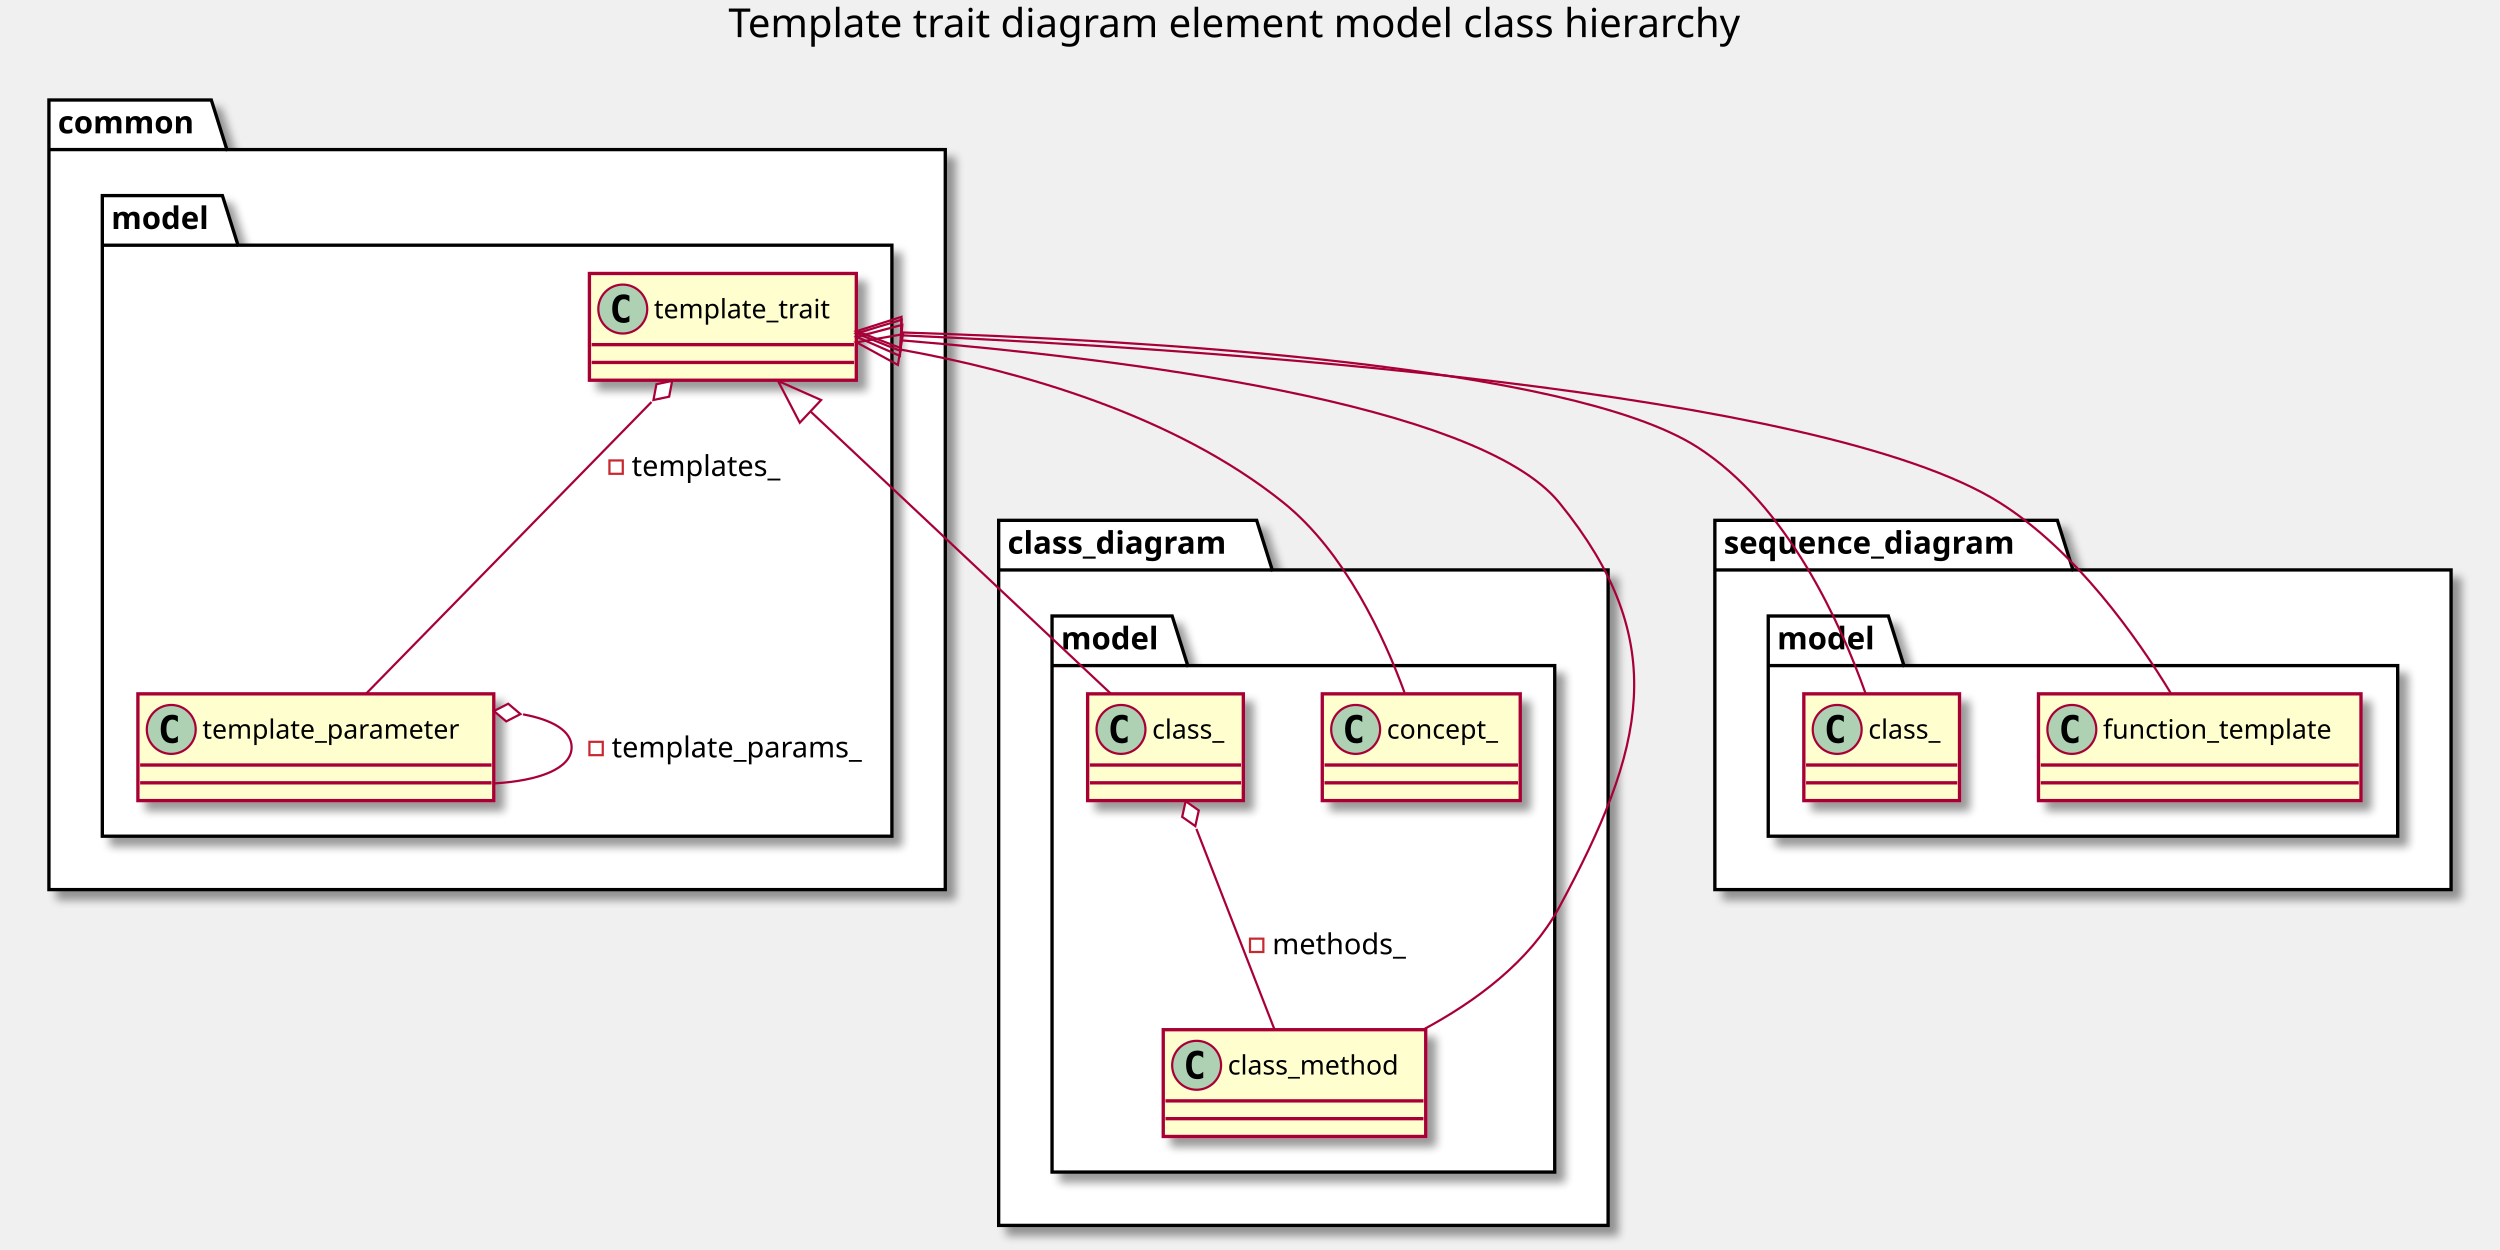
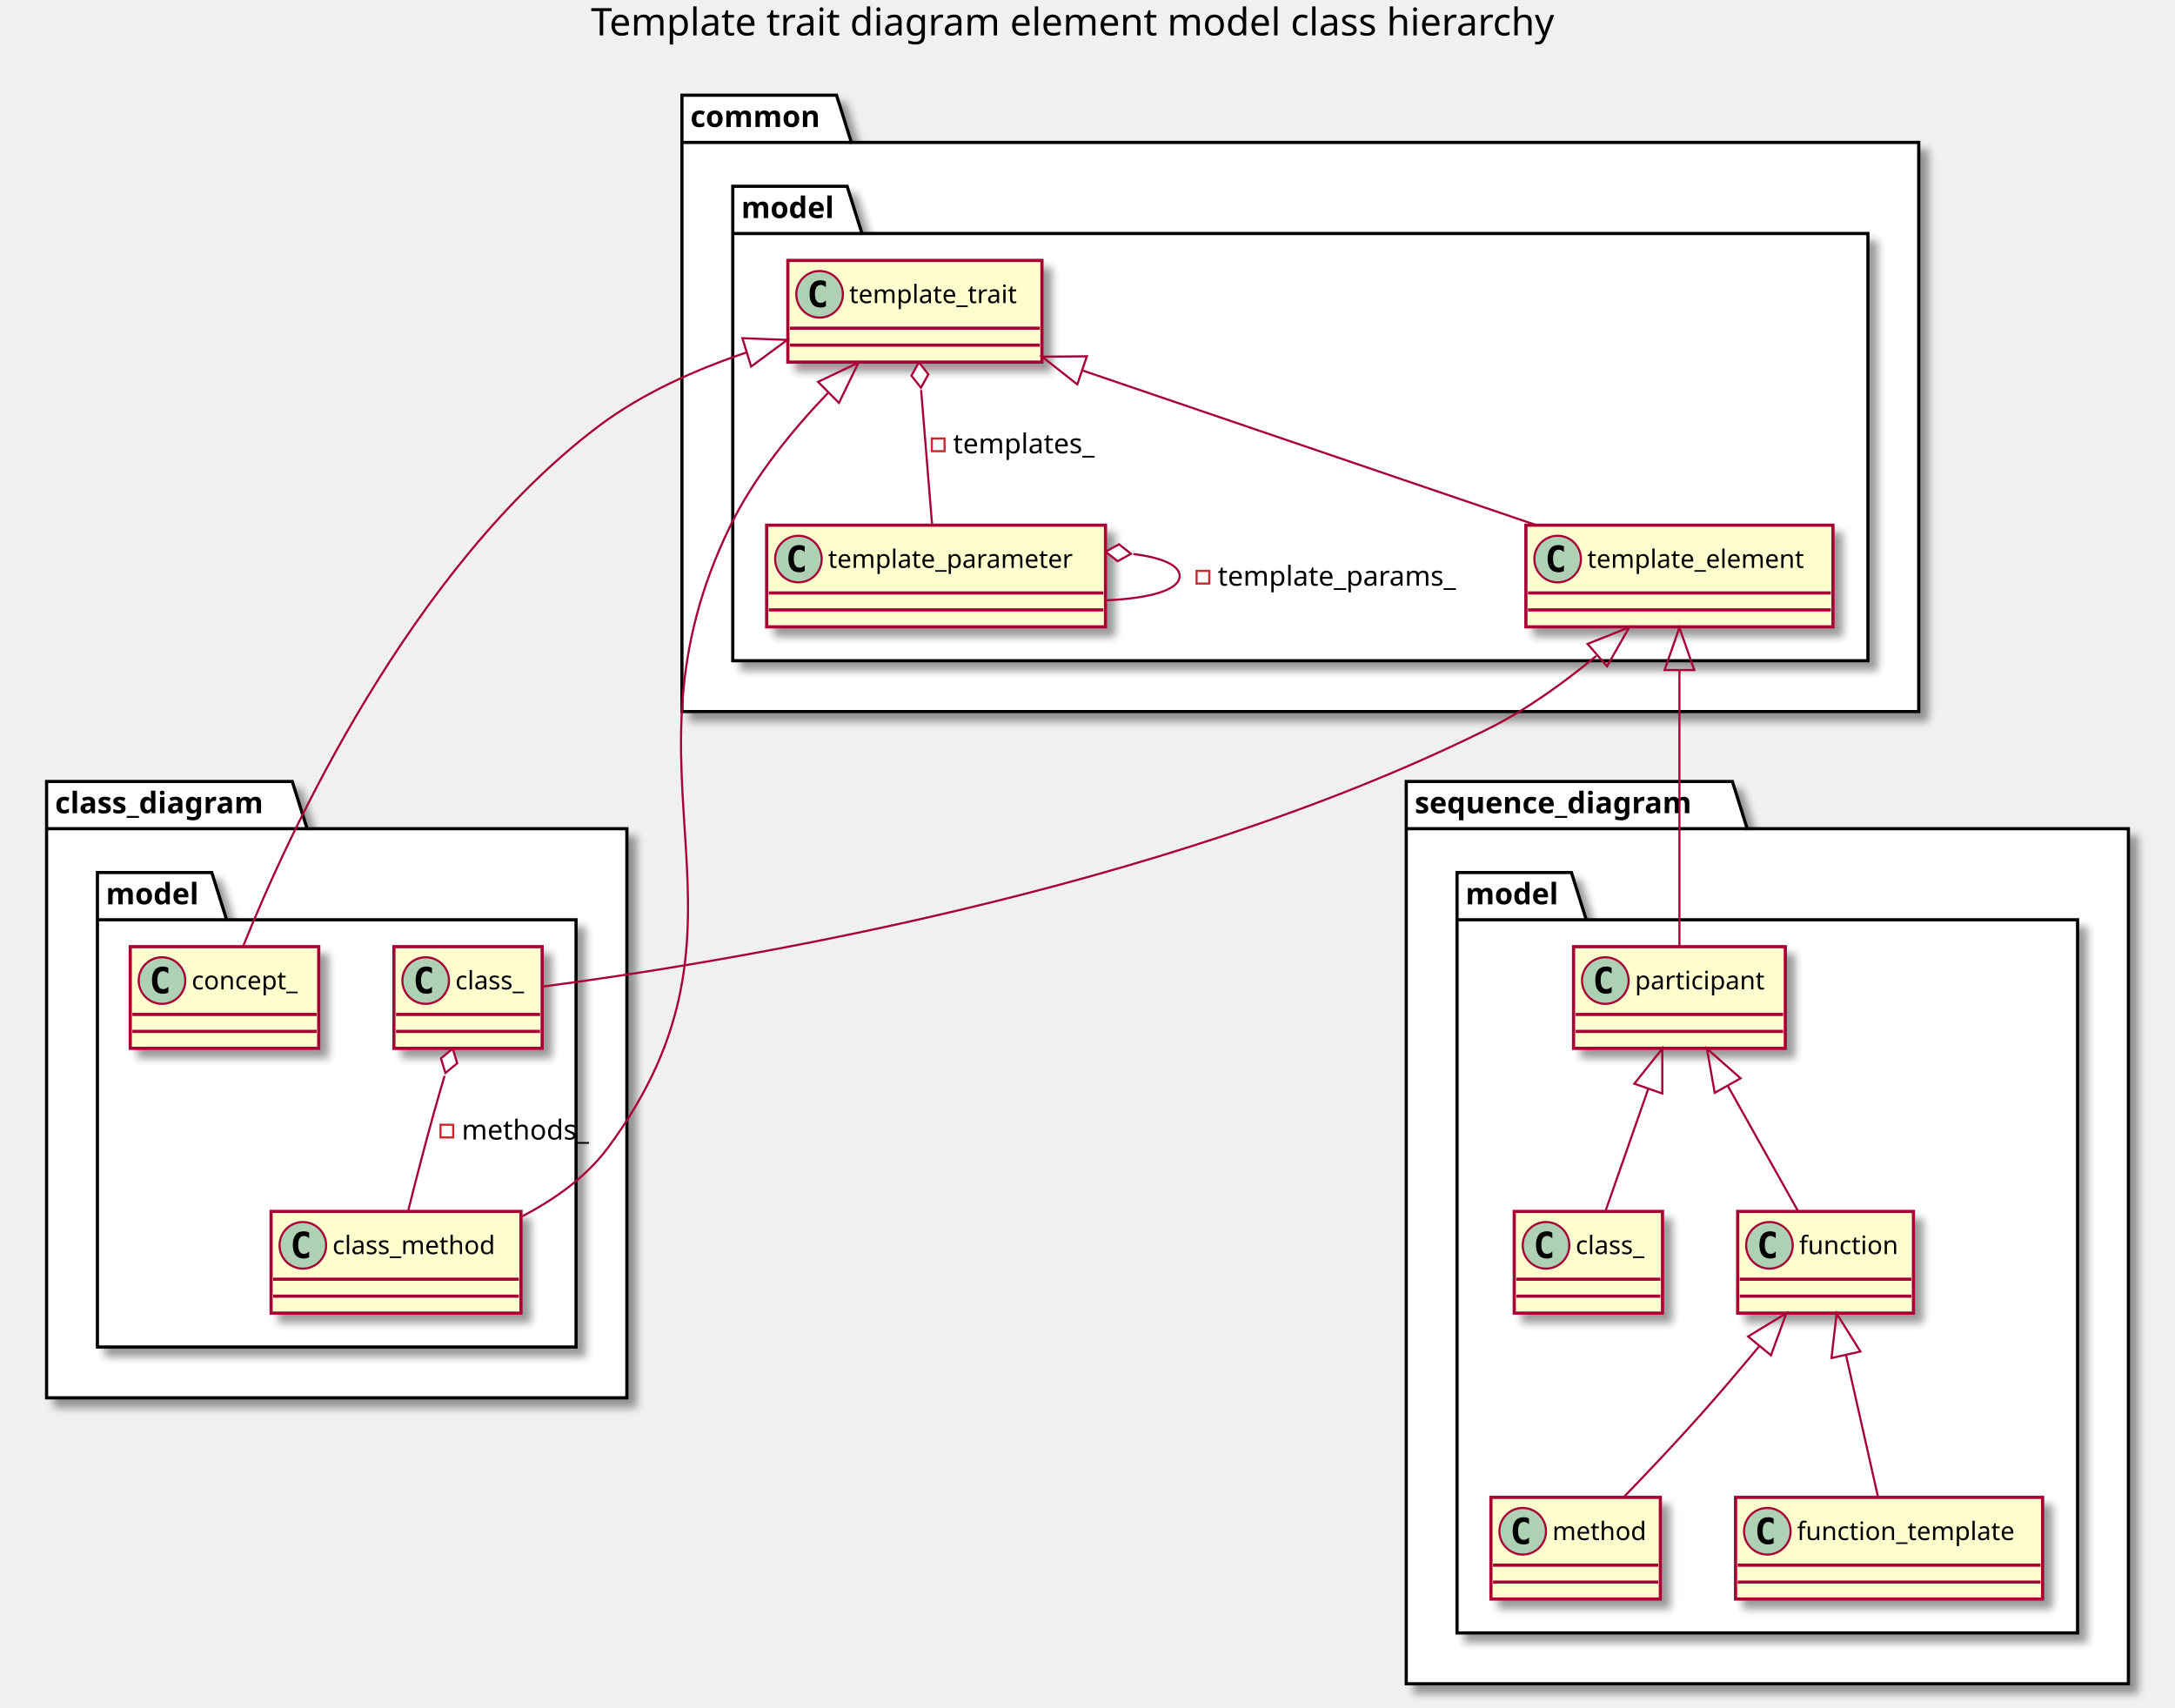
- <svg xmlns="http://www.w3.org/2000/svg" xmlns:xlink="http://www.w3.org/1999/xlink" contentScriptType="application/ecmascript" contentStyleType="text/css" height="562px" preserveAspectRatio="none" style="width:1124px;height:562px;" version="1.1" viewBox="0 0 1124 562" width="1124px" zoomAndPan="magnify">
+ <svg xmlns="http://www.w3.org/2000/svg" xmlns:xlink="http://www.w3.org/1999/xlink" contentScriptType="application/ecmascript" contentStyleType="text/css" height="806px" preserveAspectRatio="none" style="width:1027px;height:806px;" version="1.1" viewBox="0 0 1027 806" width="1027px" zoomAndPan="magnify">
  <defs>
-     <filter height="300%" id="f1s36z1wuu8f5k" width="300%" x="-1" y="-1">
+     <filter height="300%" id="fxbjpfr5ctlfp" width="300%" x="-1" y="-1">
      <feGaussianBlur result="blurOut" stdDeviation="2.0" />
      <feColorMatrix in="blurOut" result="blurOut2" type="matrix" values="0 0 0 0 0 0 0 0 0 0 0 0 0 0 0 0 0 0 .4 0" />
      <feOffset dx="4.0" dy="4.0" in="blurOut2" result="blurOut3" />
      <feBlend in="SourceGraphic" in2="blurOut3" mode="normal" />
    </filter>
    <style type="text/css">a:hover { text-decoration: underline; }</style>
  </defs>
  <g>
-     <text fill="#000000" font-family="sans-serif" font-size="18" lengthAdjust="spacingAndGlyphs" textLength="481" x="327.5" y="16.708">Template trait diagram element model class hierarchy</text>
-     <polygon fill="#FFFFFF" filter="url(#f1s36z1wuu8f5k)" points="22,44.953,95,44.953,102,67.25,425,67.25,425,399.953,22,399.953,22,44.953" style="stroke: #000000; stroke-width: 1.5;" />
-     <line style="stroke: #000000; stroke-width: 1.5;" x1="22" x2="102" y1="67.25" y2="67.25" />
-     <text fill="#000000" font-family="sans-serif" font-size="14" font-weight="bold" lengthAdjust="spacingAndGlyphs" textLength="67" x="26" y="59.948">common</text>
-     <polygon fill="#FFFFFF" filter="url(#f1s36z1wuu8f5k)" points="46,87.953,100,87.953,107,110.25,401,110.25,401,375.953,46,375.953,46,87.953" style="stroke: #000000; stroke-width: 1.5;" />
-     <line style="stroke: #000000; stroke-width: 1.5;" x1="46" x2="107" y1="110.25" y2="110.25" />
-     <text fill="#000000" font-family="sans-serif" font-size="14" font-weight="bold" lengthAdjust="spacingAndGlyphs" textLength="48" x="50" y="102.948">model</text>
-     <polygon fill="#FFFFFF" filter="url(#f1s36z1wuu8f5k)" points="449,233.953,565,233.953,572,256.25,723,256.25,723,550.953,449,550.953,449,233.953" style="stroke: #000000; stroke-width: 1.5;" />
-     <line style="stroke: #000000; stroke-width: 1.5;" x1="449" x2="572" y1="256.25" y2="256.25" />
-     <text fill="#000000" font-family="sans-serif" font-size="14" font-weight="bold" lengthAdjust="spacingAndGlyphs" textLength="110" x="453" y="248.948">class_diagram</text>
-     <polygon fill="#FFFFFF" filter="url(#f1s36z1wuu8f5k)" points="473,276.953,527,276.953,534,299.25,699,299.25,699,526.953,473,526.953,473,276.953" style="stroke: #000000; stroke-width: 1.5;" />
-     <line style="stroke: #000000; stroke-width: 1.5;" x1="473" x2="534" y1="299.25" y2="299.25" />
-     <text fill="#000000" font-family="sans-serif" font-size="14" font-weight="bold" lengthAdjust="spacingAndGlyphs" textLength="48" x="477" y="291.948">model</text>
-     <polygon fill="#FFFFFF" filter="url(#f1s36z1wuu8f5k)" points="771,233.953,925,233.953,932,256.25,1102,256.25,1102,399.953,771,399.953,771,233.953" style="stroke: #000000; stroke-width: 1.5;" />
-     <line style="stroke: #000000; stroke-width: 1.5;" x1="771" x2="932" y1="256.25" y2="256.25" />
-     <text fill="#000000" font-family="sans-serif" font-size="14" font-weight="bold" lengthAdjust="spacingAndGlyphs" textLength="148" x="775" y="248.948">sequence_diagram</text>
-     <polygon fill="#FFFFFF" filter="url(#f1s36z1wuu8f5k)" points="795,276.953,849,276.953,856,299.25,1078,299.25,1078,375.953,795,375.953,795,276.953" style="stroke: #000000; stroke-width: 1.5;" />
-     <line style="stroke: #000000; stroke-width: 1.5;" x1="795" x2="856" y1="299.25" y2="299.25" />
-     <text fill="#000000" font-family="sans-serif" font-size="14" font-weight="bold" lengthAdjust="spacingAndGlyphs" textLength="48" x="799" y="291.948">model</text>
+     <text fill="#000000" font-family="sans-serif" font-size="18" lengthAdjust="spacingAndGlyphs" textLength="481" x="279" y="16.708">Template trait diagram element model class hierarchy</text>
+     <polygon fill="#FFFFFF" filter="url(#fxbjpfr5ctlfp)" points="322,44.953,395,44.953,402,67.25,906,67.25,906,335.953,322,335.953,322,44.953" style="stroke: #000000; stroke-width: 1.5;" />
+     <line style="stroke: #000000; stroke-width: 1.5;" x1="322" x2="402" y1="67.25" y2="67.25" />
+     <text fill="#000000" font-family="sans-serif" font-size="14" font-weight="bold" lengthAdjust="spacingAndGlyphs" textLength="67" x="326" y="59.948">common</text>
+     <polygon fill="#FFFFFF" filter="url(#fxbjpfr5ctlfp)" points="346,87.953,400,87.953,407,110.25,882,110.25,882,311.953,346,311.953,346,87.953" style="stroke: #000000; stroke-width: 1.5;" />
+     <line style="stroke: #000000; stroke-width: 1.5;" x1="346" x2="407" y1="110.25" y2="110.25" />
+     <text fill="#000000" font-family="sans-serif" font-size="14" font-weight="bold" lengthAdjust="spacingAndGlyphs" textLength="48" x="350" y="102.948">model</text>
+     <polygon fill="#FFFFFF" filter="url(#fxbjpfr5ctlfp)" points="22,368.953,138,368.953,145,391.25,296,391.25,296,659.953,22,659.953,22,368.953" style="stroke: #000000; stroke-width: 1.5;" />
+     <line style="stroke: #000000; stroke-width: 1.5;" x1="22" x2="145" y1="391.25" y2="391.25" />
+     <text fill="#000000" font-family="sans-serif" font-size="14" font-weight="bold" lengthAdjust="spacingAndGlyphs" textLength="110" x="26" y="383.948">class_diagram</text>
+     <polygon fill="#FFFFFF" filter="url(#fxbjpfr5ctlfp)" points="46,411.953,100,411.953,107,434.25,272,434.25,272,635.953,46,635.953,46,411.953" style="stroke: #000000; stroke-width: 1.5;" />
+     <line style="stroke: #000000; stroke-width: 1.5;" x1="46" x2="107" y1="434.25" y2="434.25" />
+     <text fill="#000000" font-family="sans-serif" font-size="14" font-weight="bold" lengthAdjust="spacingAndGlyphs" textLength="48" x="50" y="426.948">model</text>
+     <polygon fill="#FFFFFF" filter="url(#fxbjpfr5ctlfp)" points="664,368.953,818,368.953,825,391.25,1005,391.25,1005,794.953,664,794.953,664,368.953" style="stroke: #000000; stroke-width: 1.5;" />
+     <line style="stroke: #000000; stroke-width: 1.5;" x1="664" x2="825" y1="391.25" y2="391.25" />
+     <text fill="#000000" font-family="sans-serif" font-size="14" font-weight="bold" lengthAdjust="spacingAndGlyphs" textLength="148" x="668" y="383.948">sequence_diagram</text>
+     <polygon fill="#FFFFFF" filter="url(#fxbjpfr5ctlfp)" points="688,411.953,742,411.953,749,434.25,981,434.25,981,770.953,688,770.953,688,411.953" style="stroke: #000000; stroke-width: 1.5;" />
+     <line style="stroke: #000000; stroke-width: 1.5;" x1="688" x2="749" y1="434.25" y2="434.25" />
+     <text fill="#000000" font-family="sans-serif" font-size="14" font-weight="bold" lengthAdjust="spacingAndGlyphs" textLength="48" x="692" y="426.948">model</text>
    <a href="classclanguml_1_1common_1_1model_1_1template__parameter.html" target="_top" title="Represents template parameter, template arguments or concept         constraints" xlink:actuate="onRequest" xlink:href="classclanguml_1_1common_1_1model_1_1template__parameter.html" xlink:show="new" xlink:title="Represents template parameter, template arguments or concept         constraints" xlink:type="simple">
-       <rect fill="#FEFECE" filter="url(#f1s36z1wuu8f5k)" height="48" id="C_0000178138562743079529" style="stroke: #A80036; stroke-width: 1.5;" width="160" x="62" y="311.953" />
-       <ellipse cx="77" cy="327.953" fill="#ADD1B2" rx="11" ry="11" style="stroke: #A80036; stroke-width: 1.0;" />
-       <path d="M79.969,333.594 Q79.391,333.891 78.75,334.031 Q78.109,334.188 77.406,334.188 Q74.906,334.188 73.578,332.547 Q72.266,330.891 72.266,327.766 Q72.266,324.641 73.578,322.984 Q74.906,321.328 77.406,321.328 Q78.109,321.328 78.75,321.484 Q79.406,321.641 79.969,321.938 L79.969,324.656 Q79.344,324.078 78.75,323.812 Q78.156,323.531 77.531,323.531 Q76.188,323.531 75.5,324.609 Q74.812,325.672 74.812,327.766 Q74.812,329.859 75.5,330.938 Q76.188,332 77.531,332 Q78.156,332 78.75,331.734 Q79.344,331.453 79.969,330.875 L79.969,333.594 Z " />
-       <text fill="#000000" font-family="sans-serif" font-size="12" lengthAdjust="spacingAndGlyphs" textLength="128" x="91" y="332.107">template_parameter</text>
-       <line style="stroke: #A80036; stroke-width: 1.5;" x1="63" x2="221" y1="343.953" y2="343.953" />
-       <line style="stroke: #A80036; stroke-width: 1.5;" x1="63" x2="221" y1="351.953" y2="351.953" />
+       <rect fill="#FEFECE" filter="url(#fxbjpfr5ctlfp)" height="48" id="C_0000178138562743079529" style="stroke: #A80036; stroke-width: 1.5;" width="160" x="362" y="247.953" />
+       <ellipse cx="377" cy="263.953" fill="#ADD1B2" rx="11" ry="11" style="stroke: #A80036; stroke-width: 1.0;" />
+       <path d="M379.969,269.594 Q379.391,269.891 378.75,270.031 Q378.109,270.188 377.406,270.188 Q374.906,270.188 373.578,268.547 Q372.266,266.891 372.266,263.766 Q372.266,260.641 373.578,258.984 Q374.906,257.328 377.406,257.328 Q378.109,257.328 378.75,257.484 Q379.406,257.641 379.969,257.938 L379.969,260.656 Q379.344,260.078 378.75,259.812 Q378.156,259.531 377.531,259.531 Q376.188,259.531 375.5,260.609 Q374.812,261.672 374.812,263.766 Q374.812,265.859 375.5,266.938 Q376.188,268 377.531,268 Q378.156,268 378.75,267.734 Q379.344,267.453 379.969,266.875 L379.969,269.594 Z " />
+       <text fill="#000000" font-family="sans-serif" font-size="12" lengthAdjust="spacingAndGlyphs" textLength="128" x="391" y="268.107">template_parameter</text>
+       <line style="stroke: #A80036; stroke-width: 1.5;" x1="363" x2="521" y1="279.953" y2="279.953" />
+       <line style="stroke: #A80036; stroke-width: 1.5;" x1="363" x2="521" y1="287.953" y2="287.953" />
    </a>
    <a href="classclanguml_1_1common_1_1model_1_1template__trait.html" target="_top" title="Common interface for template diagram elements." xlink:actuate="onRequest" xlink:href="classclanguml_1_1common_1_1model_1_1template__trait.html" xlink:show="new" xlink:title="Common interface for template diagram elements." xlink:type="simple">
-       <rect fill="#FEFECE" filter="url(#f1s36z1wuu8f5k)" height="48" id="C_0000464715462505216589" style="stroke: #A80036; stroke-width: 1.5;" width="120" x="265" y="122.953" />
-       <ellipse cx="280" cy="138.953" fill="#ADD1B2" rx="11" ry="11" style="stroke: #A80036; stroke-width: 1.0;" />
-       <path d="M282.969,144.594 Q282.391,144.891 281.75,145.031 Q281.109,145.188 280.406,145.188 Q277.906,145.188 276.578,143.547 Q275.266,141.891 275.266,138.766 Q275.266,135.641 276.578,133.984 Q277.906,132.328 280.406,132.328 Q281.109,132.328 281.75,132.484 Q282.406,132.641 282.969,132.938 L282.969,135.656 Q282.344,135.078 281.75,134.812 Q281.156,134.531 280.531,134.531 Q279.188,134.531 278.5,135.609 Q277.812,136.672 277.812,138.766 Q277.812,140.859 278.5,141.938 Q279.188,143 280.531,143 Q281.156,143 281.75,142.734 Q282.344,142.453 282.969,141.875 L282.969,144.594 Z " />
-       <text fill="#000000" font-family="sans-serif" font-size="12" lengthAdjust="spacingAndGlyphs" textLength="88" x="294" y="143.107">template_trait</text>
-       <line style="stroke: #A80036; stroke-width: 1.5;" x1="266" x2="384" y1="154.953" y2="154.953" />
-       <line style="stroke: #A80036; stroke-width: 1.5;" x1="266" x2="384" y1="162.953" y2="162.953" />
+       <rect fill="#FEFECE" filter="url(#fxbjpfr5ctlfp)" height="48" id="C_0000464715462505216589" style="stroke: #A80036; stroke-width: 1.5;" width="120" x="372" y="122.953" />
+       <ellipse cx="387" cy="138.953" fill="#ADD1B2" rx="11" ry="11" style="stroke: #A80036; stroke-width: 1.0;" />
+       <path d="M389.969,144.594 Q389.391,144.891 388.75,145.031 Q388.109,145.188 387.406,145.188 Q384.906,145.188 383.578,143.547 Q382.266,141.891 382.266,138.766 Q382.266,135.641 383.578,133.984 Q384.906,132.328 387.406,132.328 Q388.109,132.328 388.75,132.484 Q389.406,132.641 389.969,132.938 L389.969,135.656 Q389.344,135.078 388.75,134.812 Q388.156,134.531 387.531,134.531 Q386.188,134.531 385.5,135.609 Q384.812,136.672 384.812,138.766 Q384.812,140.859 385.5,141.938 Q386.188,143 387.531,143 Q388.156,143 388.75,142.734 Q389.344,142.453 389.969,141.875 L389.969,144.594 Z " />
+       <text fill="#000000" font-family="sans-serif" font-size="12" lengthAdjust="spacingAndGlyphs" textLength="88" x="401" y="143.107">template_trait</text>
+       <line style="stroke: #A80036; stroke-width: 1.5;" x1="373" x2="491" y1="154.953" y2="154.953" />
+       <line style="stroke: #A80036; stroke-width: 1.5;" x1="373" x2="491" y1="162.953" y2="162.953" />
+     </a>
+     <a href="classclanguml_1_1common_1_1model_1_1template__element.html" target="_top" title="Base class for any element qualified by namespace." xlink:actuate="onRequest" xlink:href="classclanguml_1_1common_1_1model_1_1template__element.html" xlink:show="new" xlink:title="Base class for any element qualified by namespace." xlink:type="simple">
+       <rect fill="#FEFECE" filter="url(#fxbjpfr5ctlfp)" height="48" id="C_0001673103894976412298" style="stroke: #A80036; stroke-width: 1.5;" width="145" x="720.5" y="247.953" />
+       <ellipse cx="735.5" cy="263.953" fill="#ADD1B2" rx="11" ry="11" style="stroke: #A80036; stroke-width: 1.0;" />
+       <path d="M738.469,269.594 Q737.891,269.891 737.25,270.031 Q736.609,270.188 735.906,270.188 Q733.406,270.188 732.078,268.547 Q730.766,266.891 730.766,263.766 Q730.766,260.641 732.078,258.984 Q733.406,257.328 735.906,257.328 Q736.609,257.328 737.25,257.484 Q737.906,257.641 738.469,257.938 L738.469,260.656 Q737.844,260.078 737.25,259.812 Q736.656,259.531 736.031,259.531 Q734.688,259.531 734,260.609 Q733.312,261.672 733.312,263.766 Q733.312,265.859 734,266.938 Q734.688,268 736.031,268 Q736.656,268 737.25,267.734 Q737.844,267.453 738.469,266.875 L738.469,269.594 Z " />
+       <text fill="#000000" font-family="sans-serif" font-size="12" lengthAdjust="spacingAndGlyphs" textLength="113" x="749.5" y="268.107">template_element</text>
+       <line style="stroke: #A80036; stroke-width: 1.5;" x1="721.5" x2="864.5" y1="279.953" y2="279.953" />
+       <line style="stroke: #A80036; stroke-width: 1.5;" x1="721.5" x2="864.5" y1="287.953" y2="287.953" />
    </a>
    <a href="classclanguml_1_1class__diagram_1_1model_1_1class__method.html" target="_top" title="Class method model." xlink:actuate="onRequest" xlink:href="classclanguml_1_1class__diagram_1_1model_1_1class__method.html" xlink:show="new" xlink:title="Class method model." xlink:type="simple">
-       <rect fill="#FEFECE" filter="url(#f1s36z1wuu8f5k)" height="48" id="C_0000204145716468348671" style="stroke: #A80036; stroke-width: 1.5;" width="118" x="523" y="462.953" />
-       <ellipse cx="538" cy="478.953" fill="#ADD1B2" rx="11" ry="11" style="stroke: #A80036; stroke-width: 1.0;" />
-       <path d="M540.969,484.594 Q540.391,484.891 539.75,485.031 Q539.109,485.188 538.406,485.188 Q535.906,485.188 534.578,483.547 Q533.266,481.891 533.266,478.766 Q533.266,475.641 534.578,473.984 Q535.906,472.328 538.406,472.328 Q539.109,472.328 539.75,472.484 Q540.406,472.641 540.969,472.938 L540.969,475.656 Q540.344,475.078 539.75,474.812 Q539.156,474.531 538.531,474.531 Q537.188,474.531 536.5,475.609 Q535.812,476.672 535.812,478.766 Q535.812,480.859 536.5,481.938 Q537.188,483 538.531,483 Q539.156,483 539.75,482.734 Q540.344,482.453 540.969,481.875 L540.969,484.594 Z " />
-       <text fill="#000000" font-family="sans-serif" font-size="12" lengthAdjust="spacingAndGlyphs" textLength="86" x="552" y="483.107">class_method</text>
-       <line style="stroke: #A80036; stroke-width: 1.5;" x1="524" x2="640" y1="494.953" y2="494.953" />
-       <line style="stroke: #A80036; stroke-width: 1.5;" x1="524" x2="640" y1="502.953" y2="502.953" />
+       <rect fill="#FEFECE" filter="url(#fxbjpfr5ctlfp)" height="48" id="C_0000204145716468348671" style="stroke: #A80036; stroke-width: 1.5;" width="118" x="128" y="571.953" />
+       <ellipse cx="143" cy="587.953" fill="#ADD1B2" rx="11" ry="11" style="stroke: #A80036; stroke-width: 1.0;" />
+       <path d="M145.969,593.594 Q145.391,593.891 144.75,594.031 Q144.109,594.188 143.406,594.188 Q140.906,594.188 139.578,592.547 Q138.266,590.891 138.266,587.766 Q138.266,584.641 139.578,582.984 Q140.906,581.328 143.406,581.328 Q144.109,581.328 144.75,581.484 Q145.406,581.641 145.969,581.938 L145.969,584.656 Q145.344,584.078 144.75,583.812 Q144.156,583.531 143.531,583.531 Q142.188,583.531 141.5,584.609 Q140.812,585.672 140.812,587.766 Q140.812,589.859 141.5,590.938 Q142.188,592 143.531,592 Q144.156,592 144.75,591.734 Q145.344,591.453 145.969,590.875 L145.969,593.594 Z " />
+       <text fill="#000000" font-family="sans-serif" font-size="12" lengthAdjust="spacingAndGlyphs" textLength="86" x="157" y="592.107">class_method</text>
+       <line style="stroke: #A80036; stroke-width: 1.5;" x1="129" x2="245" y1="603.953" y2="603.953" />
+       <line style="stroke: #A80036; stroke-width: 1.5;" x1="129" x2="245" y1="611.953" y2="611.953" />
    </a>
    <a href="classclanguml_1_1class__diagram_1_1model_1_1class__.html" target="_top" title="Diagram element representing a class or class template." xlink:actuate="onRequest" xlink:href="classclanguml_1_1class__diagram_1_1model_1_1class__.html" xlink:show="new" xlink:title="Diagram element representing a class or class template." xlink:type="simple">
-       <rect fill="#FEFECE" filter="url(#f1s36z1wuu8f5k)" height="48" id="C_0001292034357466653182" style="stroke: #A80036; stroke-width: 1.5;" width="70" x="489" y="311.953" />
-       <ellipse cx="504" cy="327.953" fill="#ADD1B2" rx="11" ry="11" style="stroke: #A80036; stroke-width: 1.0;" />
-       <path d="M506.969,333.594 Q506.391,333.891 505.75,334.031 Q505.109,334.188 504.406,334.188 Q501.906,334.188 500.578,332.547 Q499.266,330.891 499.266,327.766 Q499.266,324.641 500.578,322.984 Q501.906,321.328 504.406,321.328 Q505.109,321.328 505.75,321.484 Q506.406,321.641 506.969,321.938 L506.969,324.656 Q506.344,324.078 505.75,323.812 Q505.156,323.531 504.531,323.531 Q503.188,323.531 502.5,324.609 Q501.812,325.672 501.812,327.766 Q501.812,329.859 502.5,330.938 Q503.188,332 504.531,332 Q505.156,332 505.75,331.734 Q506.344,331.453 506.969,330.875 L506.969,333.594 Z " />
-       <text fill="#000000" font-family="sans-serif" font-size="12" lengthAdjust="spacingAndGlyphs" textLength="38" x="518" y="332.107">class_</text>
-       <line style="stroke: #A80036; stroke-width: 1.5;" x1="490" x2="558" y1="343.953" y2="343.953" />
-       <line style="stroke: #A80036; stroke-width: 1.5;" x1="490" x2="558" y1="351.953" y2="351.953" />
+       <rect fill="#FEFECE" filter="url(#fxbjpfr5ctlfp)" height="48" id="C_0001292034357466653182" style="stroke: #A80036; stroke-width: 1.5;" width="70" x="186" y="446.953" />
+       <ellipse cx="201" cy="462.953" fill="#ADD1B2" rx="11" ry="11" style="stroke: #A80036; stroke-width: 1.0;" />
+       <path d="M203.969,468.594 Q203.391,468.891 202.75,469.031 Q202.109,469.188 201.406,469.188 Q198.906,469.188 197.578,467.547 Q196.266,465.891 196.266,462.766 Q196.266,459.641 197.578,457.984 Q198.906,456.328 201.406,456.328 Q202.109,456.328 202.75,456.484 Q203.406,456.641 203.969,456.938 L203.969,459.656 Q203.344,459.078 202.75,458.812 Q202.156,458.531 201.531,458.531 Q200.188,458.531 199.5,459.609 Q198.812,460.672 198.812,462.766 Q198.812,464.859 199.5,465.938 Q200.188,467 201.531,467 Q202.156,467 202.75,466.734 Q203.344,466.453 203.969,465.875 L203.969,468.594 Z " />
+       <text fill="#000000" font-family="sans-serif" font-size="12" lengthAdjust="spacingAndGlyphs" textLength="38" x="215" y="467.107">class_</text>
+       <line style="stroke: #A80036; stroke-width: 1.5;" x1="187" x2="255" y1="478.953" y2="478.953" />
+       <line style="stroke: #A80036; stroke-width: 1.5;" x1="187" x2="255" y1="486.953" y2="486.953" />
    </a>
    <a href="classclanguml_1_1class__diagram_1_1model_1_1concept__.html" target="_top" title="Model of C++ concept." xlink:actuate="onRequest" xlink:href="classclanguml_1_1class__diagram_1_1model_1_1concept__.html" xlink:show="new" xlink:title="Model of C++ concept." xlink:type="simple">
-       <rect fill="#FEFECE" filter="url(#f1s36z1wuu8f5k)" height="48" id="C_0001374849051752224500" style="stroke: #A80036; stroke-width: 1.5;" width="89" x="594.5" y="311.953" />
-       <ellipse cx="609.5" cy="327.953" fill="#ADD1B2" rx="11" ry="11" style="stroke: #A80036; stroke-width: 1.0;" />
-       <path d="M612.469,333.594 Q611.891,333.891 611.25,334.031 Q610.609,334.188 609.906,334.188 Q607.406,334.188 606.078,332.547 Q604.766,330.891 604.766,327.766 Q604.766,324.641 606.078,322.984 Q607.406,321.328 609.906,321.328 Q610.609,321.328 611.25,321.484 Q611.906,321.641 612.469,321.938 L612.469,324.656 Q611.844,324.078 611.25,323.812 Q610.656,323.531 610.031,323.531 Q608.688,323.531 608,324.609 Q607.312,325.672 607.312,327.766 Q607.312,329.859 608,330.938 Q608.688,332 610.031,332 Q610.656,332 611.25,331.734 Q611.844,331.453 612.469,330.875 L612.469,333.594 Z " />
-       <text fill="#000000" font-family="sans-serif" font-size="12" lengthAdjust="spacingAndGlyphs" textLength="57" x="623.5" y="332.107">concept_</text>
-       <line style="stroke: #A80036; stroke-width: 1.5;" x1="595.5" x2="682.5" y1="343.953" y2="343.953" />
-       <line style="stroke: #A80036; stroke-width: 1.5;" x1="595.5" x2="682.5" y1="351.953" y2="351.953" />
+       <rect fill="#FEFECE" filter="url(#fxbjpfr5ctlfp)" height="48" id="C_0001374849051752224500" style="stroke: #A80036; stroke-width: 1.5;" width="89" x="61.5" y="446.953" />
+       <ellipse cx="76.5" cy="462.953" fill="#ADD1B2" rx="11" ry="11" style="stroke: #A80036; stroke-width: 1.0;" />
+       <path d="M79.469,468.594 Q78.891,468.891 78.25,469.031 Q77.609,469.188 76.906,469.188 Q74.406,469.188 73.078,467.547 Q71.766,465.891 71.766,462.766 Q71.766,459.641 73.078,457.984 Q74.406,456.328 76.906,456.328 Q77.609,456.328 78.25,456.484 Q78.906,456.641 79.469,456.938 L79.469,459.656 Q78.844,459.078 78.25,458.812 Q77.656,458.531 77.031,458.531 Q75.688,458.531 75,459.609 Q74.312,460.672 74.312,462.766 Q74.312,464.859 75,465.938 Q75.688,467 77.031,467 Q77.656,467 78.25,466.734 Q78.844,466.453 79.469,465.875 L79.469,468.594 Z " />
+       <text fill="#000000" font-family="sans-serif" font-size="12" lengthAdjust="spacingAndGlyphs" textLength="57" x="90.5" y="467.107">concept_</text>
+       <line style="stroke: #A80036; stroke-width: 1.5;" x1="62.5" x2="149.5" y1="478.953" y2="478.953" />
+       <line style="stroke: #A80036; stroke-width: 1.5;" x1="62.5" x2="149.5" y1="486.953" y2="486.953" />
+     </a>
+     <a href="structclanguml_1_1sequence__diagram_1_1model_1_1participant.html" target="_top" title="Base class for various types of sequence diagram participants" xlink:actuate="onRequest" xlink:href="structclanguml_1_1sequence__diagram_1_1model_1_1participant.html" xlink:show="new" xlink:title="Base class for various types of sequence diagram participants" xlink:type="simple">
+       <rect fill="#FEFECE" filter="url(#fxbjpfr5ctlfp)" height="48" id="C_0001400215772842495226" style="stroke: #A80036; stroke-width: 1.5;" width="100" x="743" y="446.953" />
+       <ellipse cx="758" cy="462.953" fill="#ADD1B2" rx="11" ry="11" style="stroke: #A80036; stroke-width: 1.0;" />
+       <path d="M760.969,468.594 Q760.391,468.891 759.75,469.031 Q759.109,469.188 758.406,469.188 Q755.906,469.188 754.578,467.547 Q753.266,465.891 753.266,462.766 Q753.266,459.641 754.578,457.984 Q755.906,456.328 758.406,456.328 Q759.109,456.328 759.75,456.484 Q760.406,456.641 760.969,456.938 L760.969,459.656 Q760.344,459.078 759.75,458.812 Q759.156,458.531 758.531,458.531 Q757.188,458.531 756.5,459.609 Q755.812,460.672 755.812,462.766 Q755.812,464.859 756.5,465.938 Q757.188,467 758.531,467 Q759.156,467 759.75,466.734 Q760.344,466.453 760.969,465.875 L760.969,468.594 Z " />
+       <text fill="#000000" font-family="sans-serif" font-size="12" lengthAdjust="spacingAndGlyphs" textLength="68" x="772" y="467.107">participant</text>
+       <line style="stroke: #A80036; stroke-width: 1.5;" x1="744" x2="842" y1="478.953" y2="478.953" />
+       <line style="stroke: #A80036; stroke-width: 1.5;" x1="744" x2="842" y1="486.953" y2="486.953" />
    </a>
    <a href="structclanguml_1_1sequence__diagram_1_1model_1_1class__.html" target="_top" title="Sequence diagram participant representing a class." xlink:actuate="onRequest" xlink:href="structclanguml_1_1sequence__diagram_1_1model_1_1class__.html" xlink:show="new" xlink:title="Sequence diagram participant representing a class." xlink:type="simple">
-       <rect fill="#FEFECE" filter="url(#f1s36z1wuu8f5k)" height="48" id="C_0000885514871619471610" style="stroke: #A80036; stroke-width: 1.5;" width="70" x="811" y="311.953" />
-       <ellipse cx="826" cy="327.953" fill="#ADD1B2" rx="11" ry="11" style="stroke: #A80036; stroke-width: 1.0;" />
-       <path d="M828.969,333.594 Q828.391,333.891 827.75,334.031 Q827.109,334.188 826.406,334.188 Q823.906,334.188 822.578,332.547 Q821.266,330.891 821.266,327.766 Q821.266,324.641 822.578,322.984 Q823.906,321.328 826.406,321.328 Q827.109,321.328 827.75,321.484 Q828.406,321.641 828.969,321.938 L828.969,324.656 Q828.344,324.078 827.75,323.812 Q827.156,323.531 826.531,323.531 Q825.188,323.531 824.5,324.609 Q823.812,325.672 823.812,327.766 Q823.812,329.859 824.5,330.938 Q825.188,332 826.531,332 Q827.156,332 827.75,331.734 Q828.344,331.453 828.969,330.875 L828.969,333.594 Z " />
-       <text fill="#000000" font-family="sans-serif" font-size="12" lengthAdjust="spacingAndGlyphs" textLength="38" x="840" y="332.107">class_</text>
-       <line style="stroke: #A80036; stroke-width: 1.5;" x1="812" x2="880" y1="343.953" y2="343.953" />
-       <line style="stroke: #A80036; stroke-width: 1.5;" x1="812" x2="880" y1="351.953" y2="351.953" />
+       <rect fill="#FEFECE" filter="url(#fxbjpfr5ctlfp)" height="48" id="C_0000885514871619471610" style="stroke: #A80036; stroke-width: 1.5;" width="70" x="715" y="571.953" />
+       <ellipse cx="730" cy="587.953" fill="#ADD1B2" rx="11" ry="11" style="stroke: #A80036; stroke-width: 1.0;" />
+       <path d="M732.969,593.594 Q732.391,593.891 731.75,594.031 Q731.109,594.188 730.406,594.188 Q727.906,594.188 726.578,592.547 Q725.266,590.891 725.266,587.766 Q725.266,584.641 726.578,582.984 Q727.906,581.328 730.406,581.328 Q731.109,581.328 731.75,581.484 Q732.406,581.641 732.969,581.938 L732.969,584.656 Q732.344,584.078 731.75,583.812 Q731.156,583.531 730.531,583.531 Q729.188,583.531 728.5,584.609 Q727.812,585.672 727.812,587.766 Q727.812,589.859 728.5,590.938 Q729.188,592 730.531,592 Q731.156,592 731.75,591.734 Q732.344,591.453 732.969,590.875 L732.969,593.594 Z " />
+       <text fill="#000000" font-family="sans-serif" font-size="12" lengthAdjust="spacingAndGlyphs" textLength="38" x="744" y="592.107">class_</text>
+       <line style="stroke: #A80036; stroke-width: 1.5;" x1="716" x2="784" y1="603.953" y2="603.953" />
+       <line style="stroke: #A80036; stroke-width: 1.5;" x1="716" x2="784" y1="611.953" y2="611.953" />
+     </a>
+     <a href="structclanguml_1_1sequence__diagram_1_1model_1_1function.html" target="_top" title="Participant mode representing a free function." xlink:actuate="onRequest" xlink:href="structclanguml_1_1sequence__diagram_1_1model_1_1function.html" xlink:show="new" xlink:title="Participant mode representing a free function." xlink:type="simple">
+       <rect fill="#FEFECE" filter="url(#fxbjpfr5ctlfp)" height="48" id="C_0000232638456031681828" style="stroke: #A80036; stroke-width: 1.5;" width="83" x="820.5" y="571.953" />
+       <ellipse cx="835.5" cy="587.953" fill="#ADD1B2" rx="11" ry="11" style="stroke: #A80036; stroke-width: 1.0;" />
+       <path d="M838.469,593.594 Q837.891,593.891 837.25,594.031 Q836.609,594.188 835.906,594.188 Q833.406,594.188 832.078,592.547 Q830.766,590.891 830.766,587.766 Q830.766,584.641 832.078,582.984 Q833.406,581.328 835.906,581.328 Q836.609,581.328 837.25,581.484 Q837.906,581.641 838.469,581.938 L838.469,584.656 Q837.844,584.078 837.25,583.812 Q836.656,583.531 836.031,583.531 Q834.688,583.531 834,584.609 Q833.312,585.672 833.312,587.766 Q833.312,589.859 834,590.938 Q834.688,592 836.031,592 Q836.656,592 837.25,591.734 Q837.844,591.453 838.469,590.875 L838.469,593.594 Z " />
+       <text fill="#000000" font-family="sans-serif" font-size="12" lengthAdjust="spacingAndGlyphs" textLength="51" x="849.5" y="592.107">function</text>
+       <line style="stroke: #A80036; stroke-width: 1.5;" x1="821.5" x2="902.5" y1="603.953" y2="603.953" />
+       <line style="stroke: #A80036; stroke-width: 1.5;" x1="821.5" x2="902.5" y1="611.953" y2="611.953" />
+     </a>
+     <a href="structclanguml_1_1sequence__diagram_1_1model_1_1method.html" target="_top" title="Participant model representing a method" xlink:actuate="onRequest" xlink:href="structclanguml_1_1sequence__diagram_1_1model_1_1method.html" xlink:show="new" xlink:title="Participant model representing a method" xlink:type="simple">
+       <rect fill="#FEFECE" filter="url(#fxbjpfr5ctlfp)" height="48" id="C_0000817665972547784504" style="stroke: #A80036; stroke-width: 1.5;" width="80" x="704" y="706.953" />
+       <ellipse cx="719" cy="722.953" fill="#ADD1B2" rx="11" ry="11" style="stroke: #A80036; stroke-width: 1.0;" />
+       <path d="M721.969,728.594 Q721.391,728.891 720.75,729.031 Q720.109,729.188 719.406,729.188 Q716.906,729.188 715.578,727.547 Q714.266,725.891 714.266,722.766 Q714.266,719.641 715.578,717.984 Q716.906,716.328 719.406,716.328 Q720.109,716.328 720.75,716.484 Q721.406,716.641 721.969,716.938 L721.969,719.656 Q721.344,719.078 720.75,718.812 Q720.156,718.531 719.531,718.531 Q718.188,718.531 717.5,719.609 Q716.812,720.672 716.812,722.766 Q716.812,724.859 717.5,725.938 Q718.188,727 719.531,727 Q720.156,727 720.75,726.734 Q721.344,726.453 721.969,725.875 L721.969,728.594 Z " />
+       <text fill="#000000" font-family="sans-serif" font-size="12" lengthAdjust="spacingAndGlyphs" textLength="48" x="733" y="727.107">method</text>
+       <line style="stroke: #A80036; stroke-width: 1.5;" x1="705" x2="783" y1="738.953" y2="738.953" />
+       <line style="stroke: #A80036; stroke-width: 1.5;" x1="705" x2="783" y1="746.953" y2="746.953" />
    </a>
    <a href="structclanguml_1_1sequence__diagram_1_1model_1_1function__template.html" target="_top" title="Participant model representing a function template." xlink:actuate="onRequest" xlink:href="structclanguml_1_1sequence__diagram_1_1model_1_1function__template.html" xlink:show="new" xlink:title="Participant model representing a function template." xlink:type="simple">
-       <rect fill="#FEFECE" filter="url(#f1s36z1wuu8f5k)" height="48" id="C_0002280191967493310558" style="stroke: #A80036; stroke-width: 1.5;" width="145" x="916.5" y="311.953" />
-       <ellipse cx="931.5" cy="327.953" fill="#ADD1B2" rx="11" ry="11" style="stroke: #A80036; stroke-width: 1.0;" />
-       <path d="M934.469,333.594 Q933.891,333.891 933.25,334.031 Q932.609,334.188 931.906,334.188 Q929.406,334.188 928.078,332.547 Q926.766,330.891 926.766,327.766 Q926.766,324.641 928.078,322.984 Q929.406,321.328 931.906,321.328 Q932.609,321.328 933.25,321.484 Q933.906,321.641 934.469,321.938 L934.469,324.656 Q933.844,324.078 933.25,323.812 Q932.656,323.531 932.031,323.531 Q930.688,323.531 930,324.609 Q929.312,325.672 929.312,327.766 Q929.312,329.859 930,330.938 Q930.688,332 932.031,332 Q932.656,332 933.25,331.734 Q933.844,331.453 934.469,330.875 L934.469,333.594 Z " />
-       <text fill="#000000" font-family="sans-serif" font-size="12" lengthAdjust="spacingAndGlyphs" textLength="113" x="945.5" y="332.107">function_template</text>
-       <line style="stroke: #A80036; stroke-width: 1.5;" x1="917.5" x2="1060.5" y1="343.953" y2="343.953" />
-       <line style="stroke: #A80036; stroke-width: 1.5;" x1="917.5" x2="1060.5" y1="351.953" y2="351.953" />
+       <rect fill="#FEFECE" filter="url(#fxbjpfr5ctlfp)" height="48" id="C_0002280191967493310558" style="stroke: #A80036; stroke-width: 1.5;" width="145" x="819.5" y="706.953" />
+       <ellipse cx="834.5" cy="722.953" fill="#ADD1B2" rx="11" ry="11" style="stroke: #A80036; stroke-width: 1.0;" />
+       <path d="M837.469,728.594 Q836.891,728.891 836.25,729.031 Q835.609,729.188 834.906,729.188 Q832.406,729.188 831.078,727.547 Q829.766,725.891 829.766,722.766 Q829.766,719.641 831.078,717.984 Q832.406,716.328 834.906,716.328 Q835.609,716.328 836.25,716.484 Q836.906,716.641 837.469,716.938 L837.469,719.656 Q836.844,719.078 836.25,718.812 Q835.656,718.531 835.031,718.531 Q833.688,718.531 833,719.609 Q832.312,720.672 832.312,722.766 Q832.312,724.859 833,725.938 Q833.688,727 835.031,727 Q835.656,727 836.25,726.734 Q836.844,726.453 837.469,725.875 L837.469,728.594 Z " />
+       <text fill="#000000" font-family="sans-serif" font-size="12" lengthAdjust="spacingAndGlyphs" textLength="113" x="848.5" y="727.107">function_template</text>
+       <line style="stroke: #A80036; stroke-width: 1.5;" x1="820.5" x2="963.5" y1="738.953" y2="738.953" />
+       <line style="stroke: #A80036; stroke-width: 1.5;" x1="820.5" x2="963.5" y1="746.953" y2="746.953" />
    </a>
-     <path d="M235.17,321.183 C248.24,323.593 257,328.523 257,335.953 C257,345.663 242.06,351.093 222.08,352.223 " fill="none" id="C_0000178138562743079529&lt;-C_0000178138562743079529" style="stroke: #A80036; stroke-width: 1.0;" />
-     <polygon fill="#FFFFFF" points="222.08,319.683,227.583,324.343,234.001,321.055,228.498,316.395,222.08,319.683" style="stroke: #A80036; stroke-width: 1.0;" />
-     <rect fill="none" height="6" style="stroke: #C82930; stroke-width: 1.0;" width="6" x="265" y="333.519" />
-     <text fill="#000000" font-family="sans-serif" font-size="13" lengthAdjust="spacingAndGlyphs" textLength="121" x="275" y="340.52">template_params_</text>
-     <path d="M292.9,180.753 C256.1,218.353 196.73,279.033 164.52,311.943 " fill="none" id="C_0000464715462505216589&lt;-C_0000178138562743079529" style="stroke: #A80036; stroke-width: 1.0;" />
-     <polygon fill="#FFFFFF" points="302.19,171.263,295.134,172.749,293.791,179.834,300.847,178.348,302.19,171.263" style="stroke: #A80036; stroke-width: 1.0;" />
-     <rect fill="none" height="6" style="stroke: #C82930; stroke-width: 1.0;" width="6" x="274" y="207.019" />
-     <text fill="#000000" font-family="sans-serif" font-size="13" lengthAdjust="spacingAndGlyphs" textLength="72" x="284" y="214.02">templates_</text>
-     <path d="M405.35,153.033 C504.49,161.183 664.46,181.063 701,225.953 C752.06,288.693 739.45,336.783 701,407.953 C687.79,432.403 663.21,450.423 639.8,462.953 " fill="none" id="C_0000464715462505216589&lt;-C_0000204145716468348671" style="stroke: #A80036; stroke-width: 1.0;" />
-     <polygon fill="none" points="404.58,160.003,385.19,151.473,405.67,146.043,404.58,160.003" style="stroke: #A80036; stroke-width: 1.0;" />
-     <path d="M537.9,372.673 C548.79,400.643 563.62,438.733 573,462.833 " fill="none" id="C_0001292034357466653182&lt;-C_0000204145716468348671" style="stroke: #A80036; stroke-width: 1.0;" />
-     <polygon fill="#FFFFFF" points="533.06,360.233,531.508,367.275,537.412,371.416,538.964,364.374,533.06,360.233" style="stroke: #A80036; stroke-width: 1.0;" />
-     <rect fill="none" height="6" style="stroke: #C82930; stroke-width: 1.0;" width="6" x="562" y="422.019" />
-     <text fill="#000000" font-family="sans-serif" font-size="13" lengthAdjust="spacingAndGlyphs" textLength="64" x="572" y="429.02">methods_</text>
-     <path d="M364.6,185.173 C404.82,222.963 465.83,280.293 499.51,311.943 " fill="none" id="C_0000464715462505216589&lt;-C_0001292034357466653182" style="stroke: #A80036; stroke-width: 1.0;" />
-     <polygon fill="none" points="359.58,190.053,349.8,171.263,369.17,179.853,359.58,190.053" style="stroke: #A80036; stroke-width: 1.0;" />
-     <path d="M405.09,157.203 C458.55,166.853 527.8,186.423 577,225.953 C604.83,248.313 622.45,286.763 631.52,311.503 " fill="none" id="C_0000464715462505216589&lt;-C_0001374849051752224500" style="stroke: #A80036; stroke-width: 1.0;" />
-     <polygon fill="none" points="403.69,164.063,385.09,153.913,405.96,150.253,403.69,164.063" style="stroke: #A80036; stroke-width: 1.0;" />
-     <path d="M405.29,149.463 C515.18,152.913 705.39,164.163 763,200.953 C803.71,226.953 827.74,280.793 838.74,311.733 " fill="none" id="C_0000464715462505216589&lt;-C_0000885514871619471610" style="stroke: #A80036; stroke-width: 1.0;" />
-     <polygon fill="none" points="404.89,156.463,385.1,148.893,405.29,142.463,404.89,156.463" style="stroke: #A80036; stroke-width: 1.0;" />
-     <path d="M405.22,150.753 C543.21,156.893 818.44,175.263 899,225.953 C933.27,247.513 960.75,286.563 975.96,311.603 " fill="none" id="C_0000464715462505216589&lt;-C_0002280191967493310558" style="stroke: #A80036; stroke-width: 1.0;" />
-     <polygon fill="none" points="404.79,157.743,385.1,149.903,405.38,143.753,404.79,157.743" style="stroke: #A80036; stroke-width: 1.0;" />
+     <path d="M535.17,261.553 C548.24,263.243 557,266.713 557,271.953 C557,278.793 542.06,282.613 522.08,283.423 " fill="none" id="C_0000178138562743079529&lt;-C_0000178138562743079529" style="stroke: #A80036; stroke-width: 1.0;" />
+     <polygon fill="#FFFFFF" points="522.08,260.483,527.74,264.952,534.041,261.446,528.382,256.977,522.08,260.483" style="stroke: #A80036; stroke-width: 1.0;" />
+     <rect fill="none" height="6" style="stroke: #C82930; stroke-width: 1.0;" width="6" x="565" y="269.519" />
+     <text fill="#000000" font-family="sans-serif" font-size="13" lengthAdjust="spacingAndGlyphs" textLength="121" x="575" y="276.52">template_params_</text>
+     <path d="M434.94,184.163 C436.62,204.783 438.67,229.993 440.13,247.923 " fill="none" id="C_0000464715462505216589&lt;-C_0000178138562743079529" style="stroke: #A80036; stroke-width: 1.0;" />
+     <polygon fill="#FFFFFF" points="433.88,171.093,430.381,177.399,434.856,183.053,438.355,176.748,433.88,171.093" style="stroke: #A80036; stroke-width: 1.0;" />
+     <rect fill="none" height="6" style="stroke: #C82930; stroke-width: 1.0;" width="6" x="440" y="207.019" />
+     <text fill="#000000" font-family="sans-serif" font-size="13" lengthAdjust="spacingAndGlyphs" textLength="72" x="450" y="214.02">templates_</text>
+     <path d="M511.05,174.883 C575.19,196.743 664.63,227.213 725.46,247.943 " fill="none" id="C_0000464715462505216589&lt;-C_0001673103894976412298" style="stroke: #A80036; stroke-width: 1.0;" />
+     <polygon fill="none" points="508.69,181.483,492.02,168.403,513.21,168.223,508.69,181.483" style="stroke: #A80036; stroke-width: 1.0;" />
+     <path d="M390.96,185.503 C374.27,202.933 356.29,224.893 345,247.953 C286.42,367.563 366.44,435.053 287,541.953 C276.63,555.913 261.48,566.553 246.09,574.503 " fill="none" id="C_0000464715462505216589&lt;-C_0000204145716468348671" style="stroke: #A80036; stroke-width: 1.0;" />
+     <polygon fill="none" points="386.27,180.293,405.39,171.153,396.15,190.213,386.27,180.293" style="stroke: #A80036; stroke-width: 1.0;" />
+     <path d="M209.92,507.923 C208.23,513.613 206.54,519.433 205,524.953 C200.64,540.543 196.11,558.193 192.68,571.873 " fill="none" id="C_0001292034357466653182&lt;-C_0000204145716468348671" style="stroke: #A80036; stroke-width: 1.0;" />
+     <polygon fill="#FFFFFF" points="213.78,495.113,208.218,499.702,210.315,506.602,215.877,502.013,213.78,495.113" style="stroke: #A80036; stroke-width: 1.0;" />
+     <rect fill="none" height="6" style="stroke: #C82930; stroke-width: 1.0;" width="6" x="208" y="531.019" />
+     <text fill="#000000" font-family="sans-serif" font-size="13" lengthAdjust="spacingAndGlyphs" textLength="64" x="218" y="538.02">methods_</text>
+     <path d="M753.76,309.673 C738.8,322.063 720.99,334.993 703,343.953 C546.97,421.603 337.95,455.083 256.02,465.813 " fill="none" id="C_0001673103894976412298&lt;-C_0001292034357466653182" style="stroke: #A80036; stroke-width: 1.0;" />
+     <polygon fill="none" points="749.62,304.003,769.31,296.163,758.8,314.563,749.62,304.003" style="stroke: #A80036; stroke-width: 1.0;" />
+     <path d="M352.56,166.383 C328.68,174.413 303.42,185.603 283,200.953 C193.63,268.143 135.87,394.533 114.87,446.613 " fill="none" id="C_0000464715462505216589&lt;-C_0001374849051752224500" style="stroke: #A80036; stroke-width: 1.0;" />
+     <polygon fill="none" points="350.55,159.673,371.73,160.473,354.67,173.053,350.55,159.673" style="stroke: #A80036; stroke-width: 1.0;" />
+     <path d="M793,316.553 C793,356.803 793,415.023 793,446.913 " fill="none" id="C_0001673103894976412298&lt;-C_0001400215772842495226" style="stroke: #A80036; stroke-width: 1.0;" />
+     <polygon fill="none" points="786,316.323,793,296.323,800,316.323,786,316.323" style="stroke: #A80036; stroke-width: 1.0;" />
+     <path d="M778.23,514.203 C771.47,533.543 763.72,555.713 758.05,571.923 " fill="none" id="C_0001400215772842495226&lt;-C_0000885514871619471610" style="stroke: #A80036; stroke-width: 1.0;" />
+     <polygon fill="none" points="771.7,511.653,784.91,495.093,784.92,516.283,771.7,511.653" style="stroke: #A80036; stroke-width: 1.0;" />
+     <path d="M815.84,512.673 C826.89,532.363 839.75,555.283 849.08,571.923 " fill="none" id="C_0001400215772842495226&lt;-C_0000232638456031681828" style="stroke: #A80036; stroke-width: 1.0;" />
+     <polygon fill="none" points="809.66,515.953,805.98,495.093,821.87,509.103,809.66,515.953" style="stroke: #A80036; stroke-width: 1.0;" />
+     <path d="M830.61,635.683 C821.82,646.273 812.16,657.663 803,667.953 C791.35,681.053 777.9,695.253 766.79,706.753 " fill="none" id="C_0000232638456031681828&lt;-C_0000817665972547784504" style="stroke: #A80036; stroke-width: 1.0;" />
+     <polygon fill="none" points="825.41,630.993,843.52,619.983,836.22,639.883,825.41,630.993" style="stroke: #A80036; stroke-width: 1.0;" />
+     <path d="M871.66,639.763 C876.66,661.943 882.57,688.163 886.73,706.603 " fill="none" id="C_0000232638456031681828&lt;-C_0002280191967493310558" style="stroke: #A80036; stroke-width: 1.0;" />
+     <polygon fill="none" points="864.8,641.173,867.23,620.123,878.45,638.093,864.8,641.173" style="stroke: #A80036; stroke-width: 1.0;" />
  </g>
</svg>
